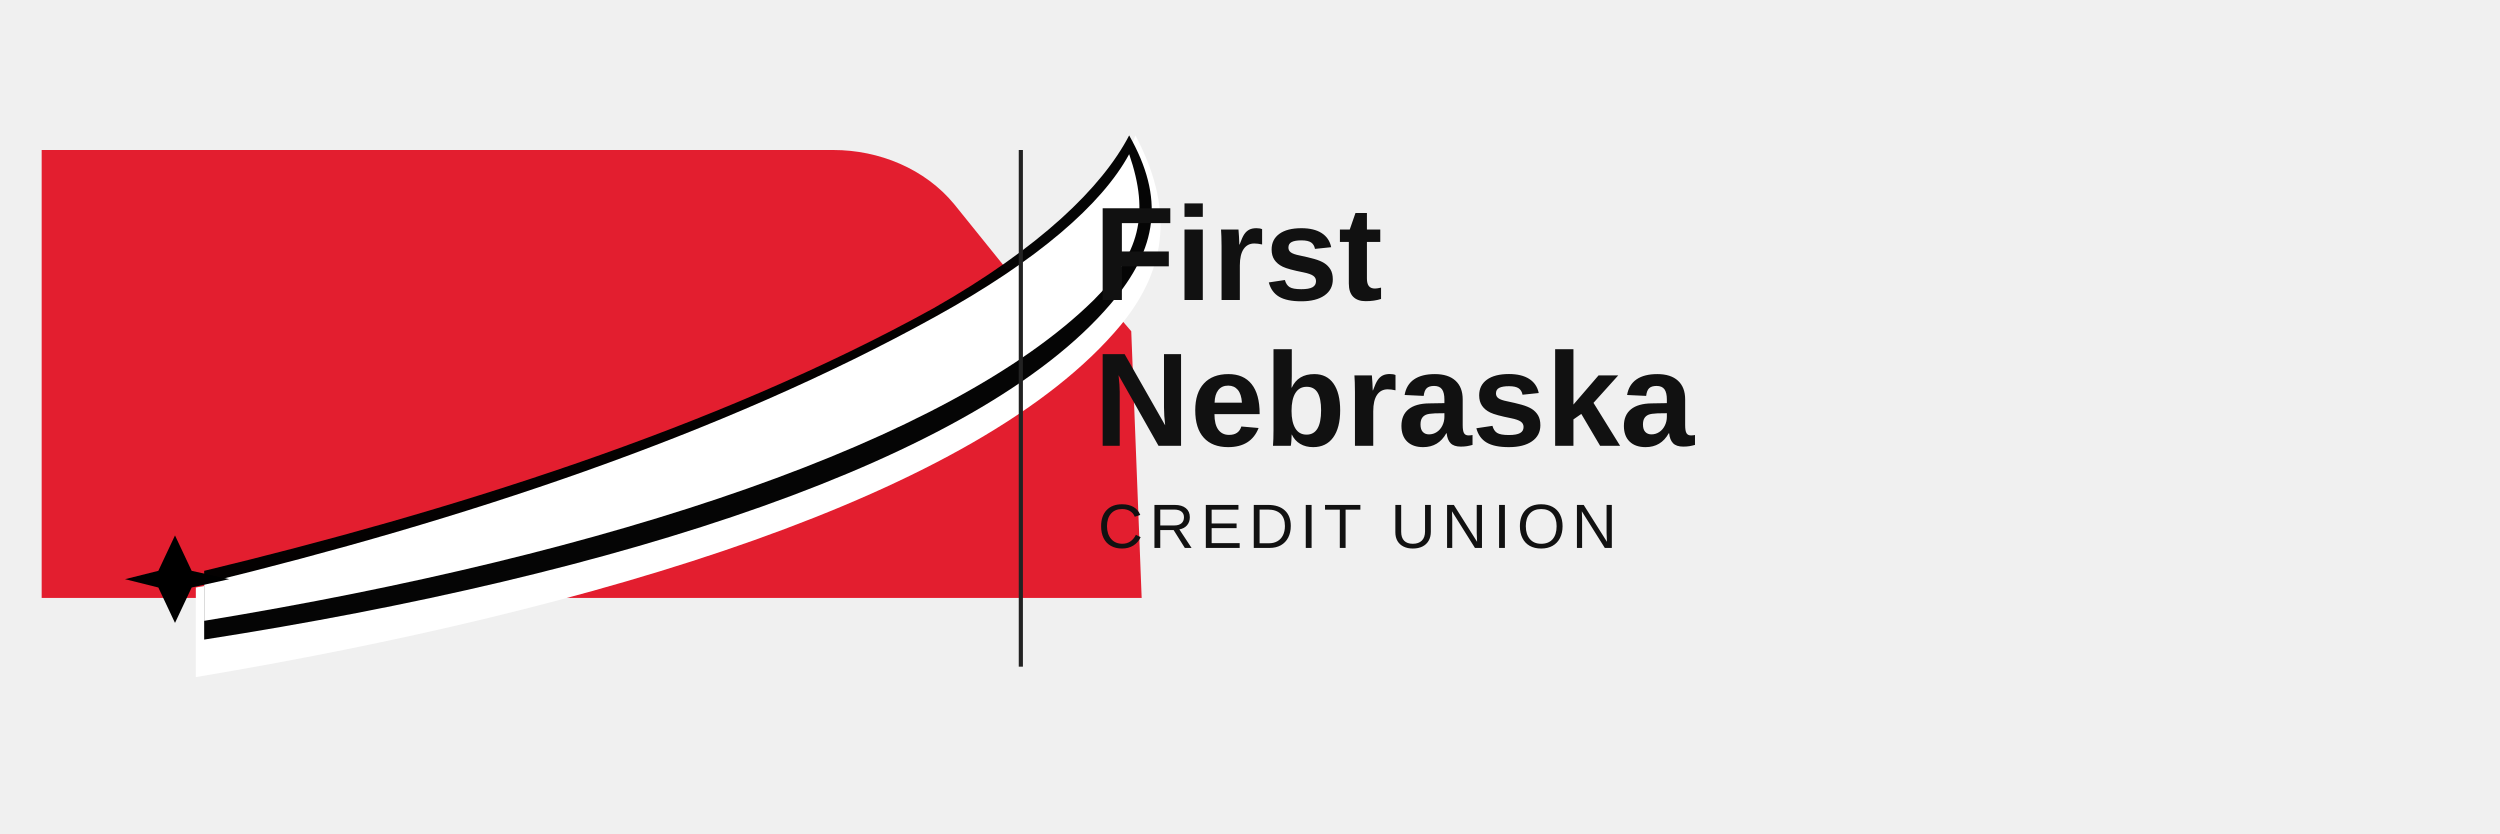
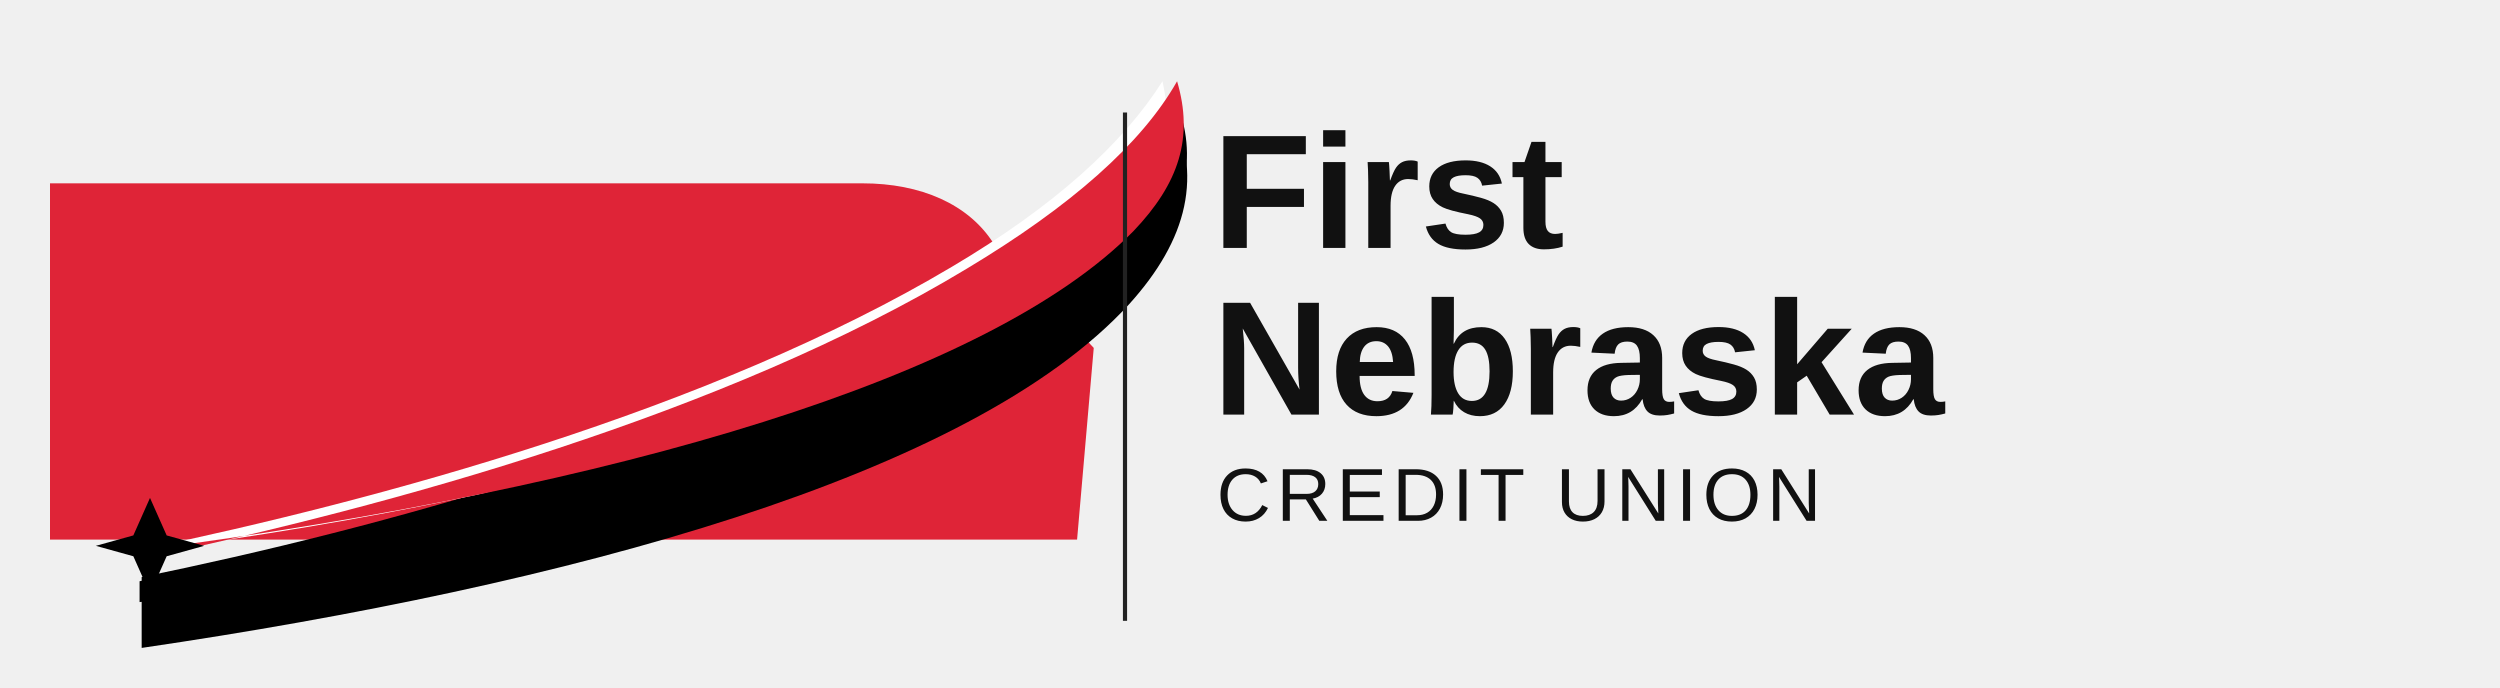
- <svg xmlns="http://www.w3.org/2000/svg" viewBox="0 0 1200 400" role="img" aria-labelledby="title desc">
-   <g transform="translate(20 72)">
-     <path fill="#e31e2f" d="M0 0h380c22 0 44 9 58 26l25 31 36 2 24 28 5 128H0z" />
-     <path fill="#fff" d="M74 210c105-18 231-55 351-123 51-29 88-61 100-94 18 34 16 63-7 91-68 82-253 137-444 169z" />
-     <path fill="#000" d="M78 202c116-28 245-68 350-126 51-29 81-58 94-83 17 30 14 54-9 81-64 75-236 130-435 161z" opacity=".98" />
-     <path fill="#fff" d="M78 208c123-30 248-71 351-128 49-27 80-54 93-78 10 29 5 48-17 70-69 68-232 122-427 154z" />
-     <path fill="#000" d="M40 206l16 4 8 17 8-17 18-4-18-4-8-17-8 17z" />
-     <path d="M470 0v248" stroke="#222" stroke-width="2" />
+ <svg xmlns="http://www.w3.org/2000/svg" viewBox="0 0 1200 330" role="img" aria-labelledby="title desc" preserveAspectRatio="xMidYMid meet">
+   <g>
+     <path fill="#df2437" d="M24 88h390c28 0 51 10 63 29l22 34 12 1 14 15-8 92H24z" />
+     <path fill="#000" d="M68 277c112-23 274-66 392-136 51-30 83-60 101-91 17 34 9 65-19 96-76 83-270 135-474 165z" />
+     <path fill="#fff" d="M67 264c115-24 274-67 390-136 49-29 82-59 101-89 6 27-1 50-24 73-69 70-247 124-467 153z" />
+     <path fill="#000" d="M67 279c117-25 277-68 394-138 51-31 85-62 103-94 12 29 5 55-19 82-70 79-255 130-478 160z" />
+     <path fill="#df2437" d="M69 268c118-25 279-69 395-139 50-30 84-60 101-90 8 27 1 49-21 72-69 70-246 123-475 153z" />
+     <path fill="#000" d="M46 262l18 5 8 18 8-18 18-5-18-5-8-18-8 18z" />
+     <path d="M540 54v244" stroke="#222" stroke-width="2" />
    <g fill="#111" font-family="Arial,Helvetica,sans-serif">
-       <text x="505" y="72" font-size="64" font-weight="700">First</text>
-       <text x="505" y="142" font-size="64" font-weight="700">Nebraska</text>
-       <text x="507" y="191" font-size="30" letter-spacing="3">CREDIT UNION</text>
+       <text x="582" y="119" font-size="78" font-weight="700">First</text>
+       <text x="582" y="199" font-size="78" font-weight="700">Nebraska</text>
+       <text x="584" y="250" font-size="36" letter-spacing="2.8">CREDIT UNION</text>
    </g>
  </g>
</svg>
